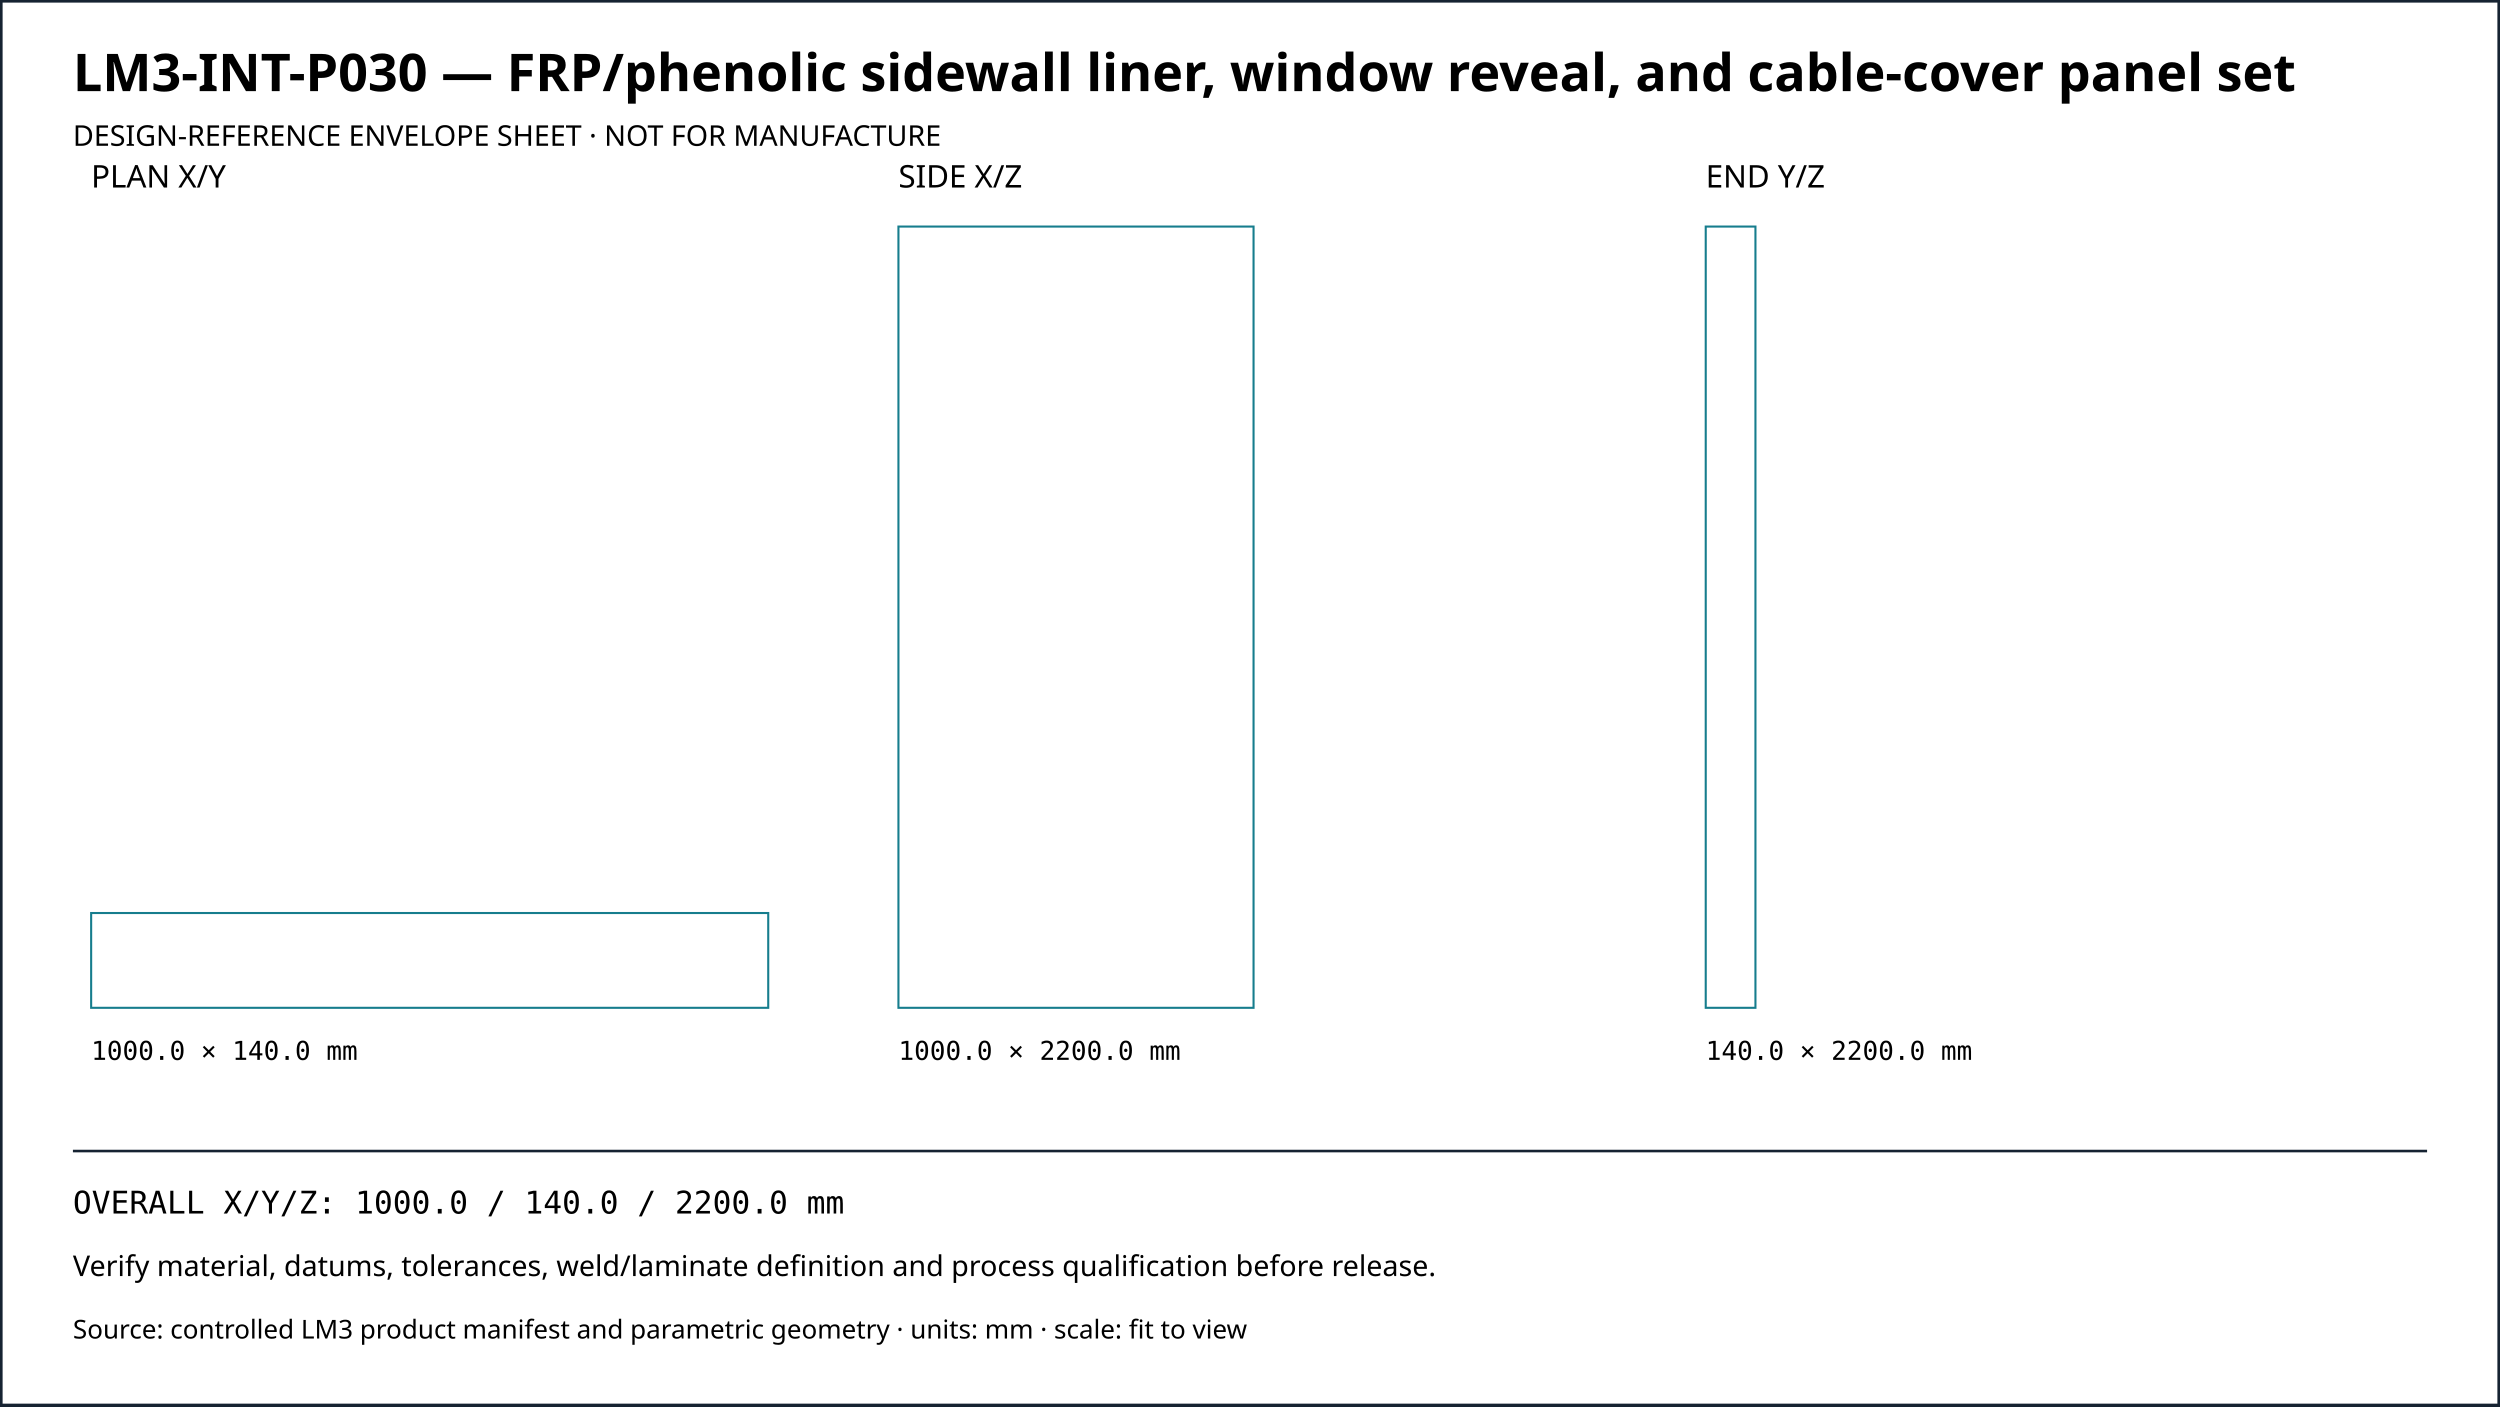
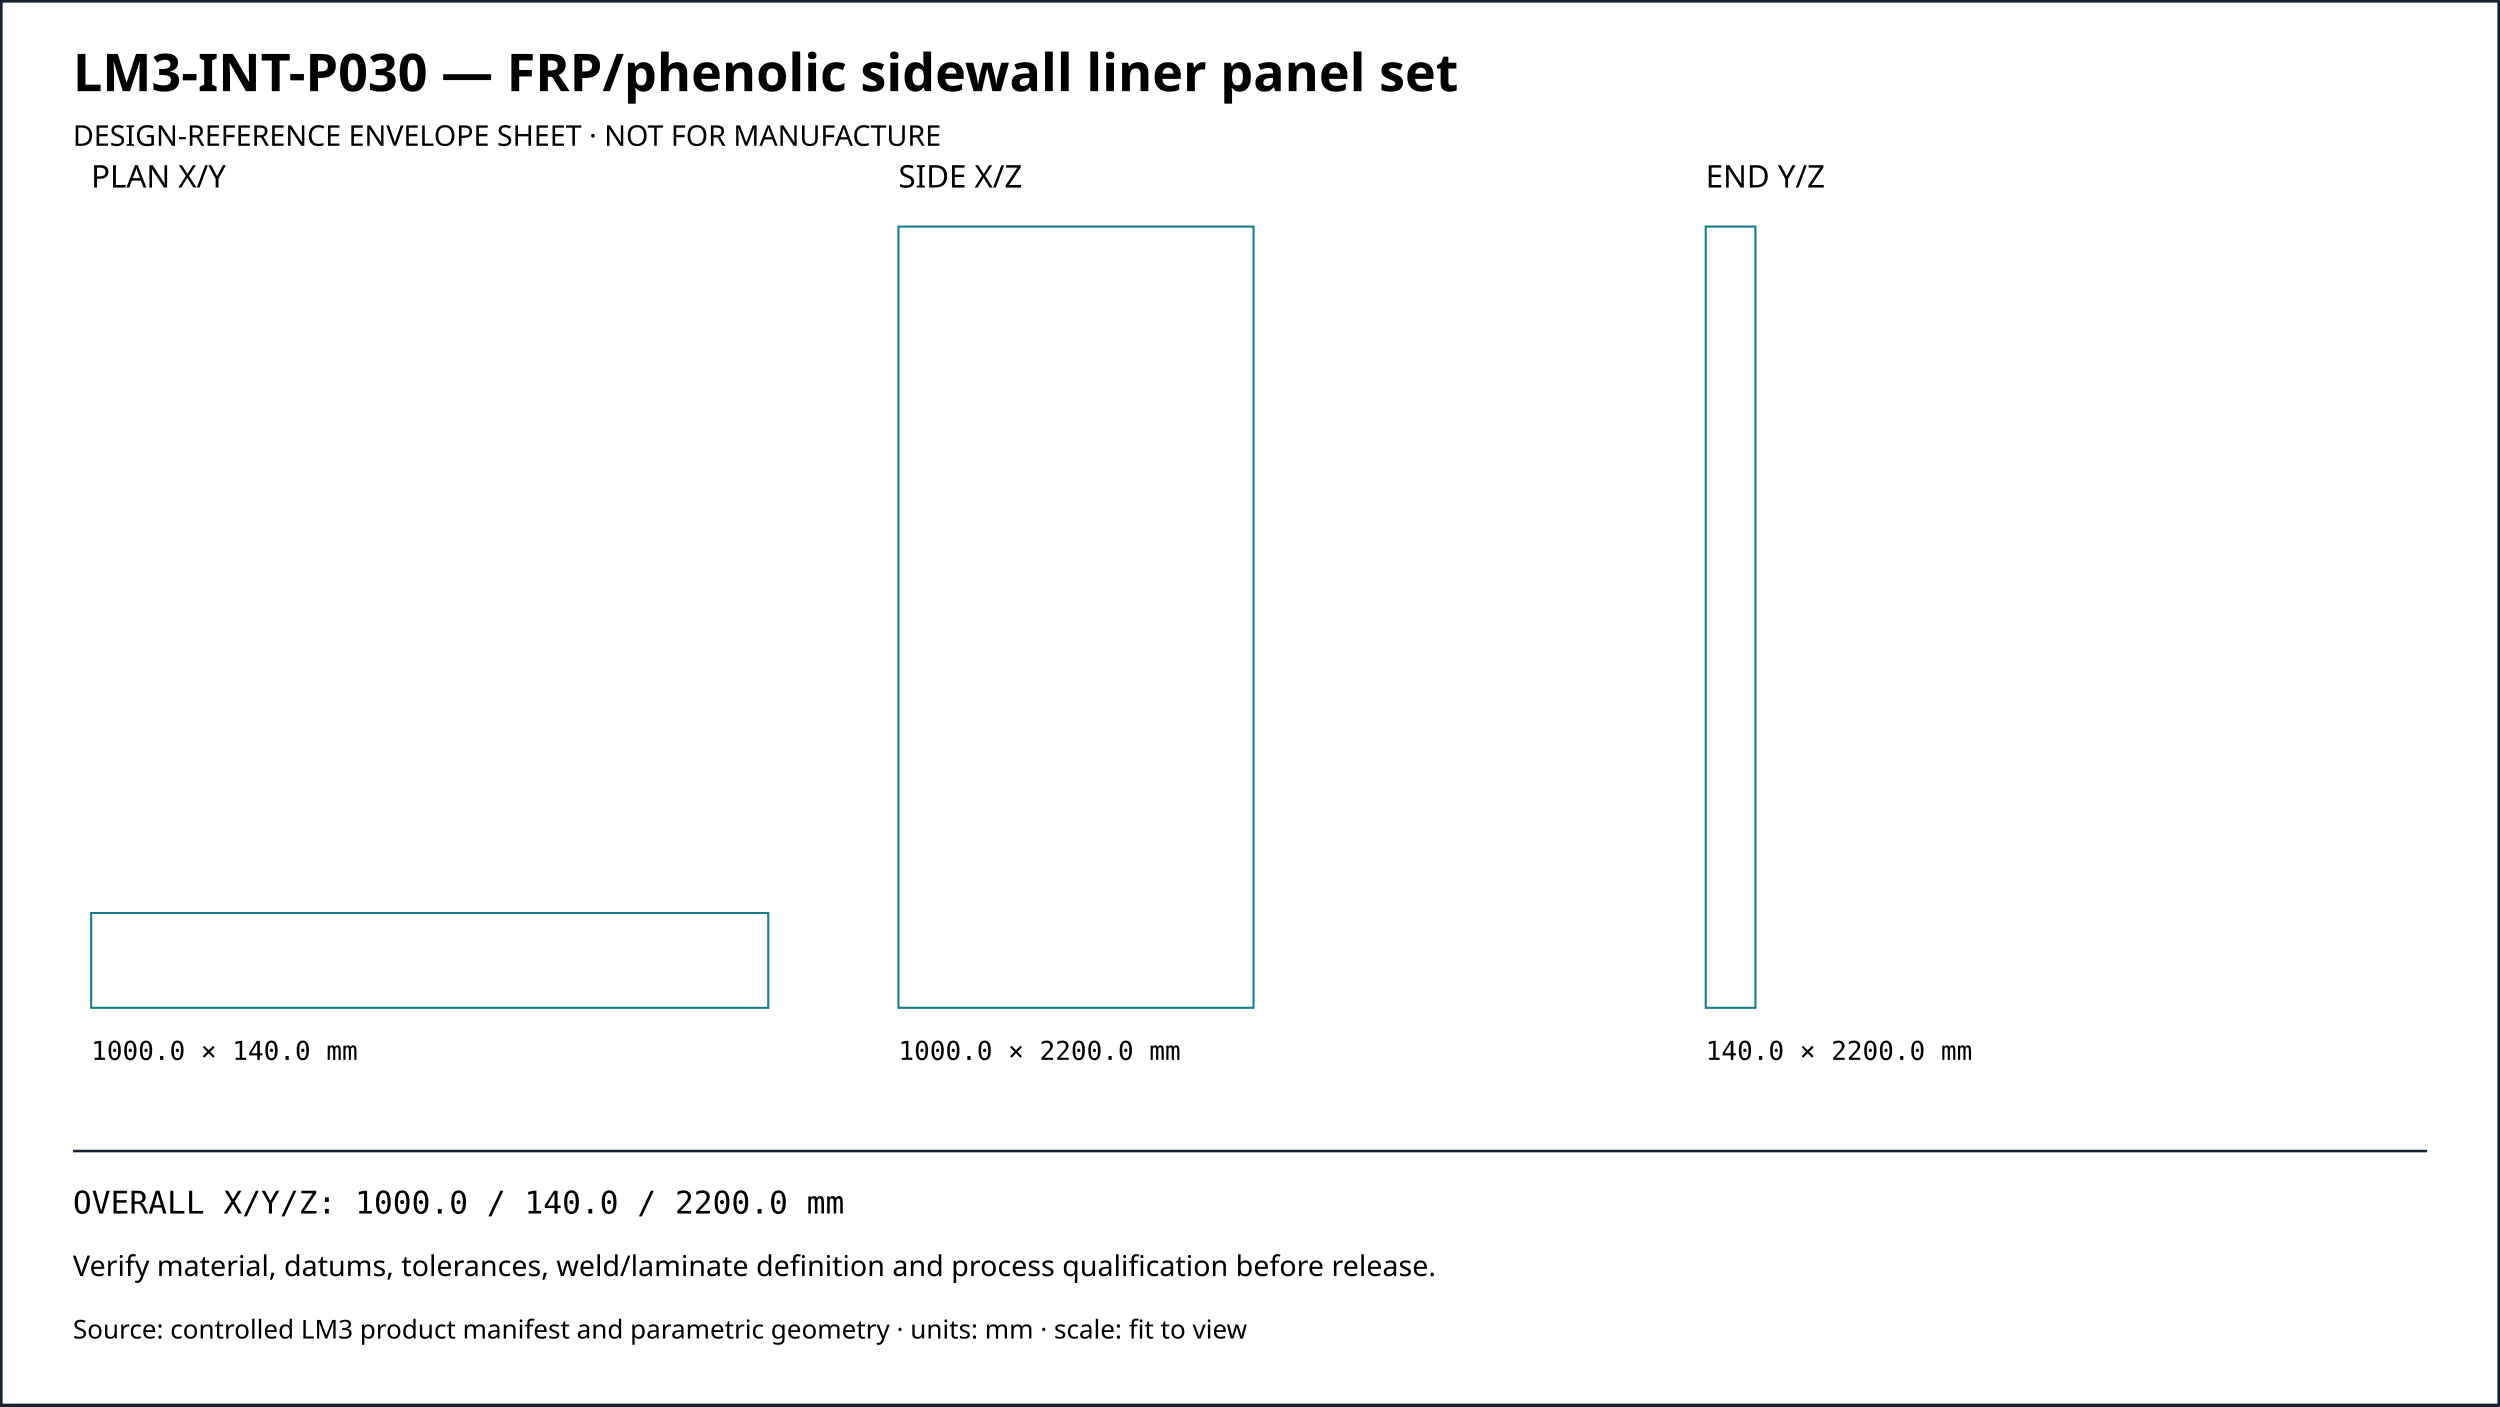
<svg xmlns="http://www.w3.org/2000/svg" width="960" height="540" viewBox="0 0 960 540">
  <rect width="960" height="540" fill="white" stroke="#162332" stroke-width="2" />
-   <text x="28" y="35" font-family="sans-serif" font-size="20" font-weight="bold">LM3-INT-P030 — FRP/phenolic sidewall liner, window reveal, and cable-cover panel set</text>
+   <text x="28" y="35" font-family="sans-serif" font-size="20" font-weight="bold">LM3-INT-P030 — FRP/phenolic sidewall liner panel set</text>
  <text x="28" y="56" font-family="sans-serif" font-size="11">DESIGN-REFERENCE ENVELOPE SHEET · NOT FOR MANUFACTURE</text>
  <text x="35.0" y="72.0" font-family="sans-serif" font-size="12">PLAN X/Y</text>
  <rect x="35.000" y="350.600" width="260.000" height="36.400" fill="none" stroke="#167d8d" stroke-width="0.8" data-primitive="001" />
  <text x="35.0" y="407" font-family="monospace" font-size="10">1000.0 × 140.0 mm</text>
  <text x="345.0" y="72.0" font-family="sans-serif" font-size="12">SIDE X/Z</text>
  <rect x="345.000" y="87.000" width="136.364" height="300.000" fill="none" stroke="#167d8d" stroke-width="0.8" data-primitive="001" />
  <text x="345.0" y="407" font-family="monospace" font-size="10">1000.0 × 2200.0 mm</text>
  <text x="655.0" y="72.0" font-family="sans-serif" font-size="12">END Y/Z</text>
  <rect x="655.000" y="87.000" width="19.091" height="300.000" fill="none" stroke="#167d8d" stroke-width="0.8" data-primitive="001" />
  <text x="655.0" y="407" font-family="monospace" font-size="10">140.0 × 2200.0 mm</text>
  <line x1="28" y1="442" x2="932" y2="442" stroke="#162332" />
  <text x="28" y="466" font-family="monospace" font-size="12">OVERALL X/Y/Z: 1000.0 / 140.0 / 2200.0 mm</text>
  <text x="28" y="490" font-family="sans-serif" font-size="11">Verify material, datums, tolerances, weld/laminate definition and process qualification before release.</text>
  <text x="28" y="514" font-family="sans-serif" font-size="10">Source: controlled LM3 product manifest and parametric geometry · units: mm · scale: fit to view</text>
</svg>
